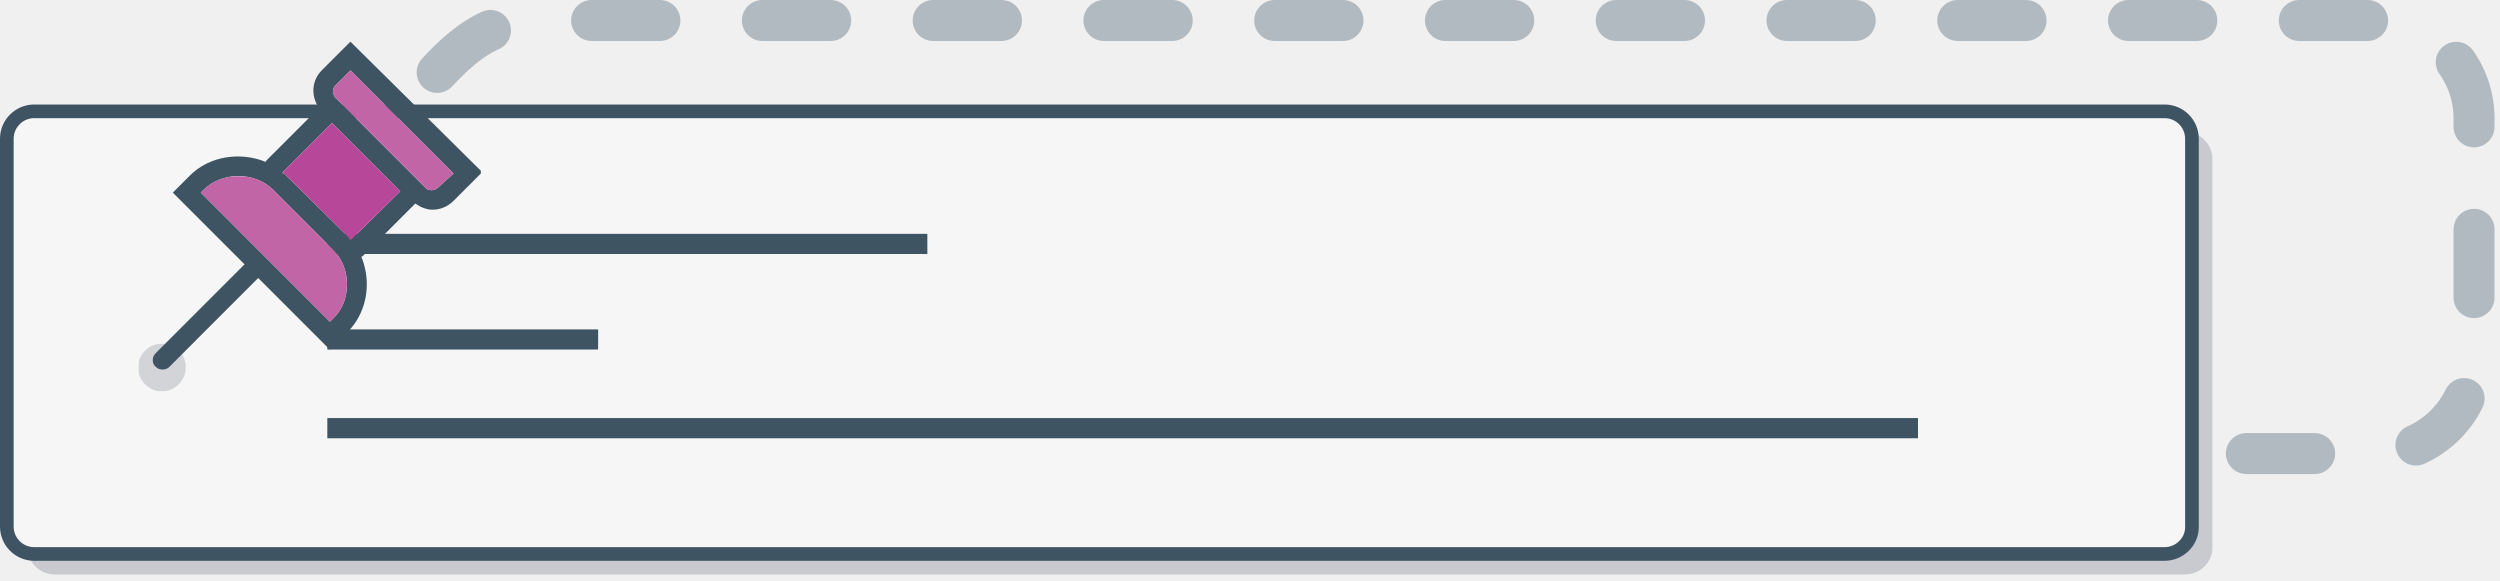
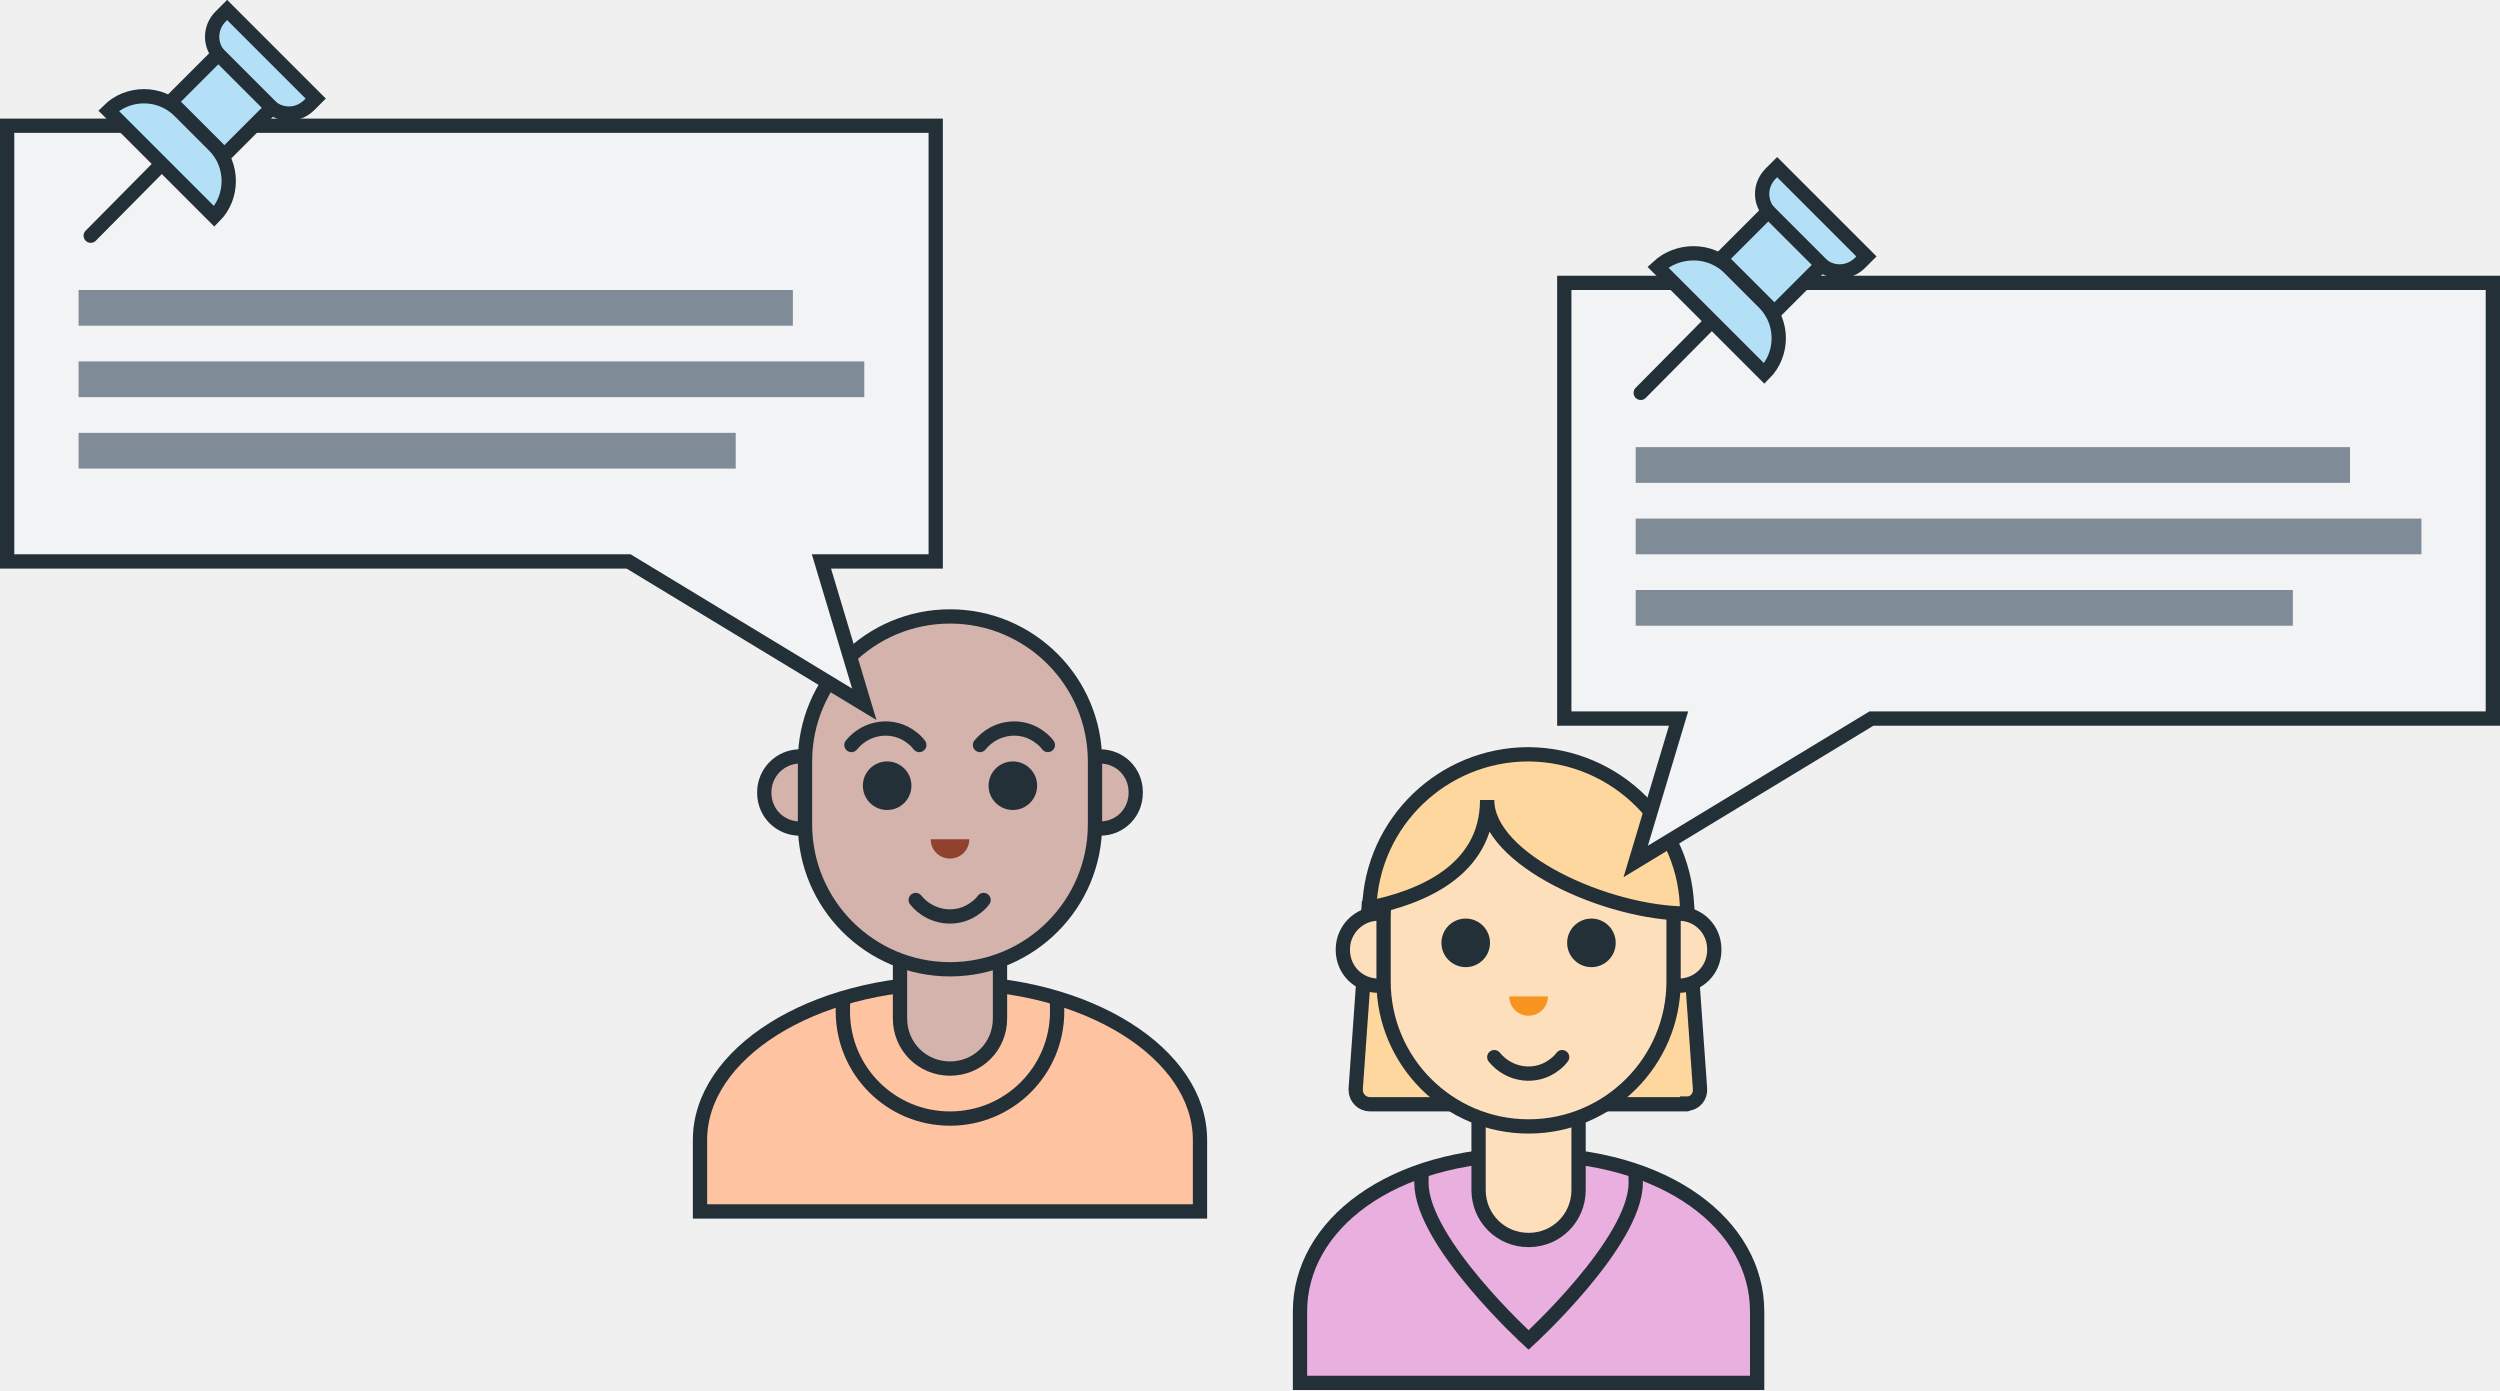
- <svg xmlns="http://www.w3.org/2000/svg" id="Layer_1" enable-background="new 0 0 366 85" viewBox="0 0 366 85">
+ <svg xmlns="http://www.w3.org/2000/svg" id="Layer_1" viewBox="0 0 350 194.6">
  <style>
-     .st5{fill:#fff}
+     .st1,.st2,.st3{fill:#fddfbb;stroke:#243038;stroke-width:2;stroke-miterlimit:10}.st2,.st3{fill:none}.st3{fill:#fdd79d}.st4{fill:#243038}.st10,.st6,.st8{stroke:#243038;stroke-width:2;stroke-miterlimit:10}.st6{stroke-linecap:round;fill:none}.st10,.st8{fill:#d3b3ab}.st10{fill:#f2f3f5}.st11{fill:#7f8c97}.st12{fill:#b3e0f7;stroke:#243038;stroke-width:2;stroke-miterlimit:10}
  </style>
-   <g id="_x32_.0-Discussions-05" transform="translate(-701 -259)">
-     <g id="Pinned---Module" transform="translate(339 167)">
-       <g id="background" transform="translate(12 66)">
-         <g id="Pin-Illustration" transform="translate(350 26)">
-           <path id="Stroke-1" fill="none" stroke="#b2bac1" stroke-dasharray="10 15" stroke-linecap="round" stroke-linejoin="round" stroke-width="6" d="M64 10.6C71 3 75.2 3 82.1 3h265.8c7.9 0 14.3 6.5 14.3 14.3v34.8c0 7.9-6.5 14.3-14.3 14.3h-38.2" />
-           <path id="Fill-3" fill="#c8cacf" d="M319.9 84.1H8c-2.2 0-4-1.8-4-4V23.3c0-2.2 1.8-4 4-4h311.9c2.2 0 4 1.8 4 4v56.9c0 2.1-1.8 3.9-4 3.9" />
-           <path id="Fill-5" fill="#f5f6f5" d="M316.9 81.1H5c-2.2 0-4-1.8-4-4V20.3c0-2.2 1.8-4 4-4h311.9c2.2 0 4 1.8 4 4v56.9c0 2.1-1.8 3.9-4 3.9" />
-           <path id="Stroke-7" fill="none" stroke="#3f5463" stroke-width="2" d="M316.9 81.1H5c-2.2 0-4-1.8-4-4V20.3c0-2.2 1.8-4 4-4h311.9c2.2 0 4 1.8 4 4v56.9c0 2.1-1.8 3.9-4 3.9z" />
-           <defs>
-             <filter id="Adobe_OpacityMaskFilter" width="39.7" height="3" x="47.9" y="48.2" filterUnits="userSpaceOnUse">
-               <feColorMatrix values="1 0 0 0 0 0 1 0 0 0 0 0 1 0 0 0 0 0 1 0" />
-             </filter>
-           </defs>
-           <mask id="mask-2_1_" width="39.7" height="3" x="47.9" y="48.2" maskUnits="userSpaceOnUse">
-             <g filter="url(#Adobe_OpacityMaskFilter)">
-               <path id="path-1_1_" d="M0 84.1h365.2V0H0z" class="st5" />
-             </g>
-           </mask>
-           <path id="Fill-9" fill="#3f5463" d="M47.9 51.2h39.7v-3H47.9z" mask="url(#mask-2_1_)" />
-           <defs>
-             <filter id="Adobe_OpacityMaskFilter_1_" width="232.9" height="3" x="47.9" y="61.2" filterUnits="userSpaceOnUse">
-               <feColorMatrix values="1 0 0 0 0 0 1 0 0 0 0 0 1 0 0 0 0 0 1 0" />
-             </filter>
-           </defs>
-           <mask id="mask-2_2_" width="232.9" height="3" x="47.9" y="61.2" maskUnits="userSpaceOnUse">
-             <g filter="url(#Adobe_OpacityMaskFilter_1_)">
-               <path id="path-1_2_" d="M0 84.1h365.2V0H0z" class="st5" />
-             </g>
-           </mask>
-           <path id="Fill-11" fill="#3f5463" d="M47.9 64.2h232.9v-3H47.9z" mask="url(#mask-2_2_)" />
-           <defs>
-             <filter id="Adobe_OpacityMaskFilter_2_" width="87.9" height="3" x="47.9" y="34.2" filterUnits="userSpaceOnUse">
-               <feColorMatrix values="1 0 0 0 0 0 1 0 0 0 0 0 1 0 0 0 0 0 1 0" />
-             </filter>
-           </defs>
-           <mask id="mask-2_3_" width="87.9" height="3" x="47.9" y="34.2" maskUnits="userSpaceOnUse">
-             <g filter="url(#Adobe_OpacityMaskFilter_2_)">
-               <path id="path-1_3_" d="M0 84.1h365.2V0H0z" class="st5" />
-             </g>
-           </mask>
-           <path id="Fill-12" fill="#3f5463" d="M47.9 37.2h87.9v-3H47.9z" mask="url(#mask-2_3_)" />
-           <defs>
-             <filter id="Adobe_OpacityMaskFilter_3_" width="7" height="7" x="20.3" y="50.3" filterUnits="userSpaceOnUse">
-               <feColorMatrix values="1 0 0 0 0 0 1 0 0 0 0 0 1 0 0 0 0 0 1 0" />
-             </filter>
-           </defs>
-           <mask id="mask-2_4_" width="7" height="7" x="20.3" y="50.3" maskUnits="userSpaceOnUse">
-             <g filter="url(#Adobe_OpacityMaskFilter_3_)">
-               <path id="path-1_4_" d="M0 84.1h365.2V0H0z" class="st5" />
-             </g>
-           </mask>
-           <path id="Fill-13" fill="#d3d4d8" d="M27.2 53.8c0 1.9-1.6 3.5-3.5 3.5s-3.5-1.6-3.5-3.5 1.6-3.5 3.5-3.5c2 0 3.5 1.5 3.5 3.5" mask="url(#mask-2_4_)" />
-           <defs>
-             <filter id="Adobe_OpacityMaskFilter_4_" width="48.1" height="48.1" x="22.3" y="6.1" filterUnits="userSpaceOnUse">
-               <feColorMatrix values="1 0 0 0 0 0 1 0 0 0 0 0 1 0 0 0 0 0 1 0" />
-             </filter>
-           </defs>
-           <mask id="mask-2_5_" width="48.1" height="48.1" x="22.3" y="6.1" maskUnits="userSpaceOnUse">
-             <g filter="url(#Adobe_OpacityMaskFilter_4_)">
-               <path id="path-1_5_" d="M0 84.1h365.2V0H0z" class="st5" />
-             </g>
-           </mask>
-           <path id="Fill-14" fill="#3f5463" d="M64.2 27.4c-.6.6-1.5.6-2 0l-.5-.5-12-12-.5-.5c-.6-.6-.6-1.5 0-2l2.1-2.1 15.1 15.1-2.2 2zm-12.9 7.8c-.2-.2-.3-.5-.5-.7L42 25.8c-.2-.2-.4-.4-.7-.5l7.3-7.3 10 10-7.3 7.2zm-2.6 11.5l-.4.4-18.9-18.9.4-.4c2.7-2.7 7.5-2.7 10.2 0l8.7 8.7c1.4 1.4 2.1 3.2 2.1 5.1 0 2-.7 3.8-2.1 5.1zm2.6-40.6l-4.2 4.2c-1.5 1.5-1.6 3.8-.4 5.5l-7.6 7.6c-.1.1-.2.2-.2.3-3.7-1.5-8.2-.9-11.1 2l-2.5 2.5 10.5 10.5-13 13c-.6.6-.6 1.5 0 2 .3.3.6.4 1 .4s.7-.1 1-.4l13-13 10.5 10.5 2.5-2.5c1.9-1.9 2.9-4.4 2.9-7.1 0-1.4-.3-2.8-.8-4 .1 0 .1-.1.2-.1l7.7-7.7c.7.5 1.6.9 2.5.9 1.1 0 2.2-.4 3.1-1.3l4.2-4.2L51.3 6.1z" mask="url(#mask-2_5_)" />
-           <defs>
-             <filter id="Adobe_OpacityMaskFilter_5_" width="21.5" height="21.4" x="29.4" y="25.8" filterUnits="userSpaceOnUse">
-               <feColorMatrix values="1 0 0 0 0 0 1 0 0 0 0 0 1 0 0 0 0 0 1 0" />
-             </filter>
-           </defs>
-           <mask id="mask-2_6_" width="21.5" height="21.4" x="29.4" y="25.8" maskUnits="userSpaceOnUse">
-             <g filter="url(#Adobe_OpacityMaskFilter_5_)">
-               <path id="path-1_6_" d="M0 84.1h365.2V0H0z" class="st5" />
-             </g>
-           </mask>
-           <path id="Fill-15" fill="#c265a7" d="M48.7 46.7l-.4.4-18.9-18.9.4-.4c2.7-2.7 7.5-2.7 10.2 0l8.7 8.7c1.4 1.4 2.1 3.2 2.1 5.1 0 2-.7 3.8-2.1 5.1" mask="url(#mask-2_6_)" />
-           <defs>
-             <filter id="Adobe_OpacityMaskFilter_6_" width="17.3" height="17.2" x="41.3" y="17.9" filterUnits="userSpaceOnUse">
-               <feColorMatrix values="1 0 0 0 0 0 1 0 0 0 0 0 1 0 0 0 0 0 1 0" />
-             </filter>
-           </defs>
-           <mask id="mask-2_7_" width="17.3" height="17.2" x="41.3" y="17.9" maskUnits="userSpaceOnUse">
-             <g filter="url(#Adobe_OpacityMaskFilter_6_)">
-               <path id="path-1_7_" d="M0 84.1h365.2V0H0z" class="st5" />
-             </g>
-           </mask>
-           <path id="Fill-16" fill="#b74799" d="M51.3 35.2c-.2-.2-.3-.5-.5-.7L42 25.8c-.2-.2-.4-.4-.7-.5l7.3-7.3 10 10-7.3 7.2z" mask="url(#mask-2_7_)" />
-           <defs>
-             <filter id="Adobe_OpacityMaskFilter_7_" width="17.7" height="17.7" x="48.7" y="10.2" filterUnits="userSpaceOnUse">
-               <feColorMatrix values="1 0 0 0 0 0 1 0 0 0 0 0 1 0 0 0 0 0 1 0" />
-             </filter>
-           </defs>
-           <mask id="mask-2_8_" width="17.7" height="17.7" x="48.7" y="10.2" maskUnits="userSpaceOnUse">
-             <g filter="url(#Adobe_OpacityMaskFilter_7_)">
-               <path id="path-1_8_" d="M0 84.1h365.2V0H0z" class="st5" />
-             </g>
-           </mask>
-           <path id="Fill-17" fill="#c265a7" d="M64.2 27.4c-.6.6-1.5.6-2 0l-.5-.5-12-12-.5-.5c-.6-.6-.6-1.5 0-2l2.1-2.1 15.1 15.1-2.2 2z" mask="url(#mask-2_8_)" />
-         </g>
-       </g>
-     </g>
-   </g>
+   <path d="M214 161.6c-19.3 0-32 9.9-32 22v10h64v-10c0-12.1-12.7-22-32-22z" fill="#e9b0df" stroke="#243038" stroke-width="2" stroke-miterlimit="10" />
+   <path class="st1" d="M214 148.6c3.9 0 7 3.1 7 7v11c0 3.9-3.1 7-7 7s-7-3.1-7-7v-11c0-3.8 3.1-7 7-7z" />
+   <path class="st2" d="M228.9 163.7c.1.6.1 1.3.1 1.9 0 8.3-15 22-15 22s-15-13.7-15-22c0-.6 0-1.3.1-1.9" />
+   <path class="st3" d="M236.1 154.6h-44.3c-1.1 0-2-.9-2-2v-.2l1.8-25.3h44.6l1.8 25.3c.1 1.1-.7 2.1-1.8 2.1 0 .1 0 .1-.1.1z" />
+   <path class="st1" d="M193 127.9h42c2.8 0 5 2.2 5 5v.1c0 2.8-2.2 5-5 5h-42c-2.8 0-5-2.2-5-5v-.1c0-2.7 2.2-5 5-5z" />
+   <path class="st1" d="M193.7 137.4c0 11.2 9.1 20.3 20.3 20.3s20.3-9.1 20.3-20.3v-8.8c0-11.2-9.1-20.3-20.3-20.3s-20.3 9.1-20.3 20.3v8.8z" />
+   <path class="st3" d="M214 105.6c-12 0-21.9 9.5-22.3 21.5 7-1.4 16.5-5.1 16.5-15.1 0 8.4 16.9 15.9 28 15.9.1-12.3-9.9-22.2-22.2-22.3z" />
+   <circle class="st4" cx="205.2" cy="132" r="3.4" />
+   <circle class="st4" cx="222.8" cy="132" r="3.4" />
+   <path d="M214 142.2c1.5 0 2.7-1.2 2.7-2.7h-5.4c0 1.5 1.2 2.7 2.7 2.7z" fill="#f7931e" />
+   <path class="st6" d="M209.2 148c2.1 2.6 5.9 3.1 8.5 1 .4-.3.7-.6 1-1" />
+   <path d="M133 137.6c-19.3 0-35 9.9-35 22v10h70v-10c0-12.1-15.7-22-35-22z" fill="#fec3a0" stroke="#243038" stroke-width="2" stroke-miterlimit="10" />
+   <path class="st8" d="M133 124.6c3.9 0 7 3.1 7 7v11c0 3.9-3.1 7-7 7s-7-3.1-7-7v-11c0-3.8 3.1-7 7-7zM112 105.9h42c2.8 0 5 2.2 5 5v.1c0 2.8-2.2 5-5 5h-42c-2.8 0-5-2.2-5-5v-.1c0-2.7 2.2-5 5-5z" />
+   <path class="st8" d="M112.7 115.4c0 11.2 9.1 20.3 20.3 20.3 11.2 0 20.3-9.1 20.3-20.3v-8.8c0-11.2-9.1-20.3-20.3-20.3s-20.3 9.1-20.3 20.3v8.8z" />
+   <circle class="st4" cx="124.2" cy="110" r="3.4" />
+   <circle class="st4" cx="141.8" cy="110" r="3.4" />
+   <path d="M133 120.2c1.5 0 2.7-1.2 2.7-2.7h-5.4c0 1.5 1.2 2.7 2.7 2.7z" fill="#90422c" />
+   <path class="st6" d="M128.2 126c2.1 2.6 5.9 3.1 8.5 1 .4-.3.7-.6 1-1M119.2 104.3c2.1-2.6 5.9-3.1 8.5-1 .4.3.7.6 1 1M137.2 104.3c2.1-2.6 5.9-3.1 8.5-1 .4.3.7.6 1 1" />
+   <path class="st2" d="M147.9 139.7c.1.6.1 1.3.1 1.9 0 8.3-6.7 15-15 15s-15-6.7-15-15c0-.6 0-1.3.1-1.9" />
+   <path class="st10" d="M219 100.6h16l-6 20 33-20h87v-61H219z" />
+   <path class="st11" d="M229 62.6h100v5H229zM229 72.6h110v5H229zM229 82.6h92v5h-92z" />
+   <path class="st10" d="M131 78.6h-16l6 20-33-20H1v-61h130z" />
+   <path class="st11" d="M11 40.6h100v5H11zM11 50.6h110v5H11zM11 60.6h92v5H11z" />
+   <path class="st6" d="M22.6 23l-9.9 10" />
+   <path class="st12" d="M31.8 1.4l12.4 12.4-.9.9c-1.6 1.6-4.1 1.6-5.7 0L30.9 8c-1.6-1.6-1.6-4.1 0-5.7l.9-.9z" />
+   <path transform="rotate(-45 30.951 14.6946)" class="st12" d="M26.3 9.4h9.4V20h-9.4z" />
+   <path class="st12" d="M25.1 15.5l4.9 4.9c2.7 2.7 2.7 7.2 0 9.9L15.2 15.5c2.7-2.7 7.2-2.7 9.9 0z" />
+   <path class="st6" d="M239.6 45l-9.9 10" />
+   <path class="st12" d="M248.8 23.4l12.5 12.5-.9.9c-1.6 1.6-4.1 1.6-5.7 0l-6.8-6.8c-1.6-1.6-1.6-4.1 0-5.7l.9-.9z" />
+   <path transform="rotate(-45 247.9477 36.6958)" class="st12" d="M243.3 31.4h9.4V42h-9.4z" />
+   <path class="st12" d="M242.1 37.5l4.9 4.9c2.7 2.7 2.7 7.2 0 9.9l-14.9-14.9c2.8-2.6 7.3-2.6 10 .1z" />
</svg>
